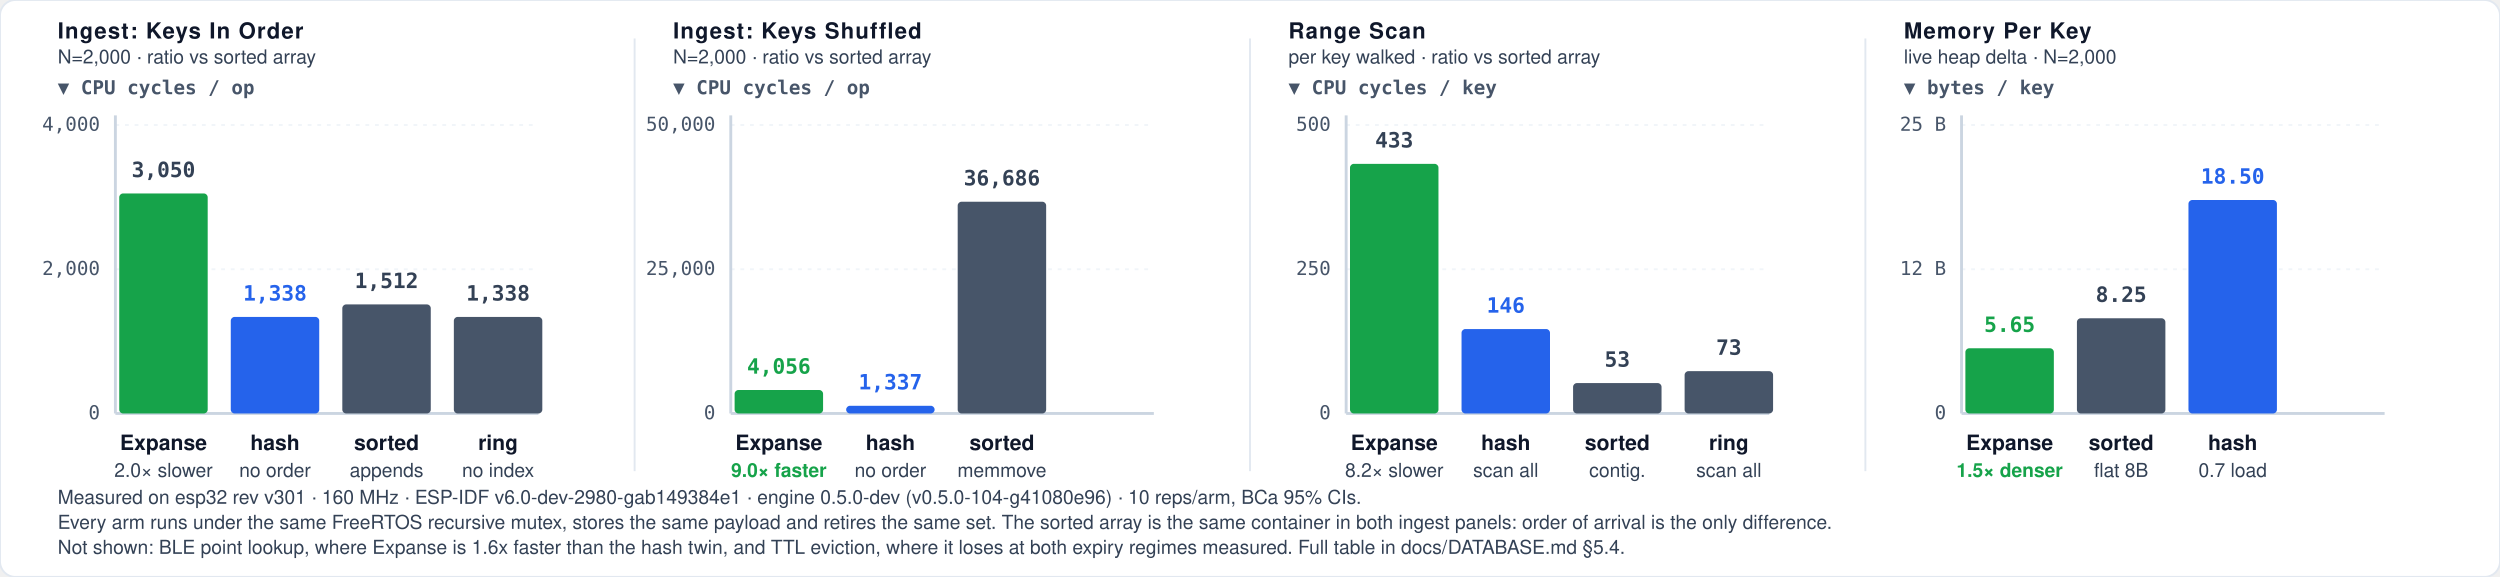
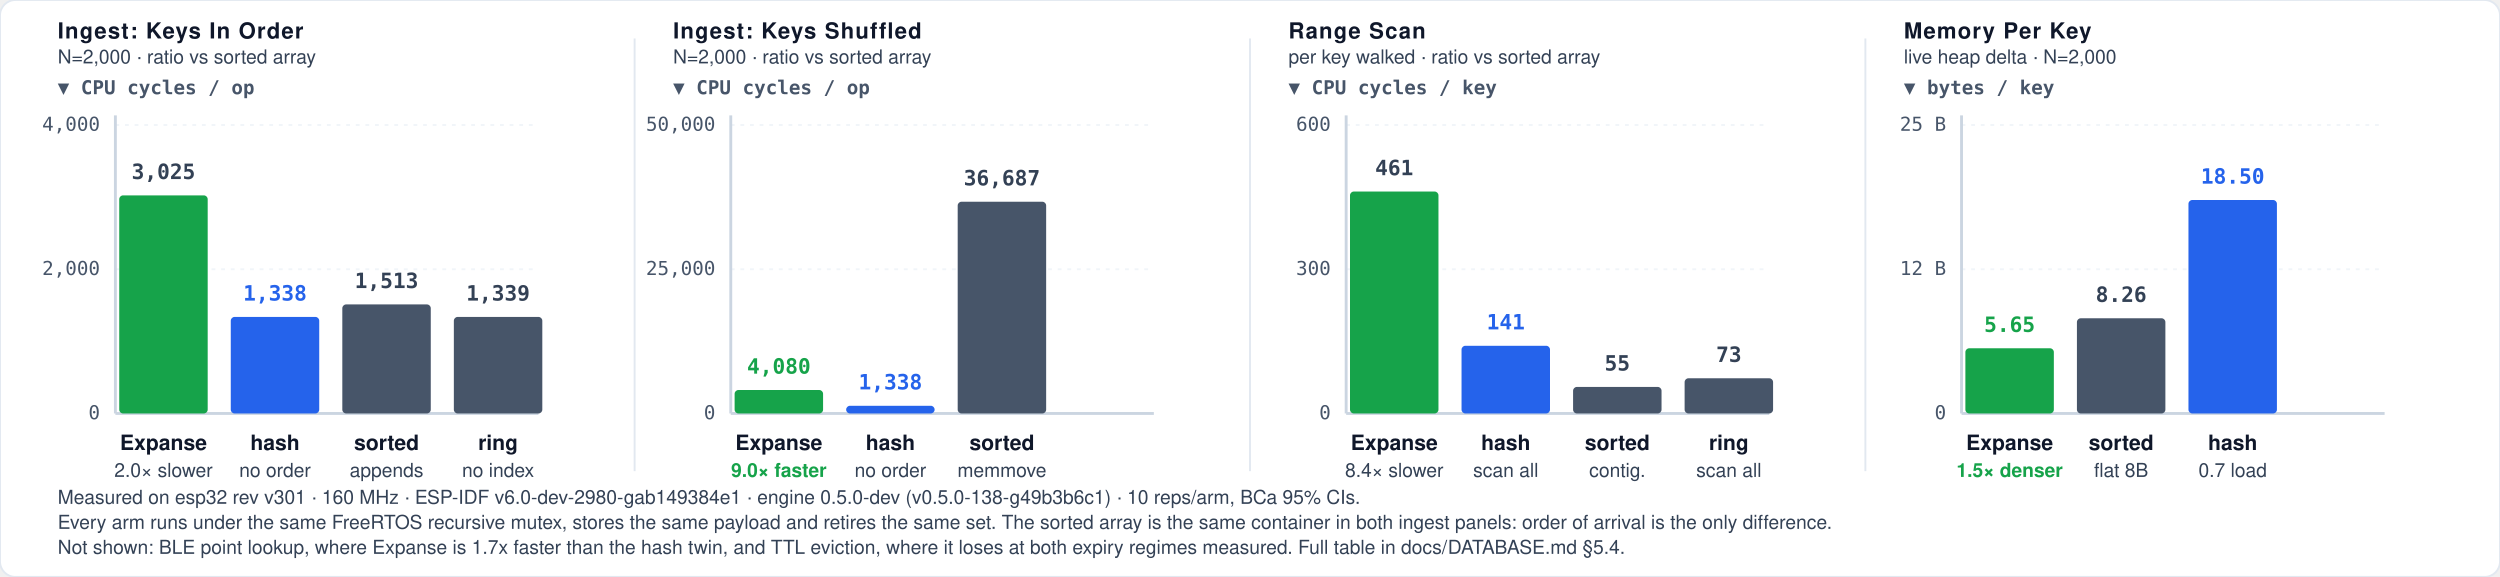
<svg xmlns="http://www.w3.org/2000/svg" viewBox="0 0 1300 300" width="100%" height="100%">
  <defs>
    <style>
      .bg { fill: #ffffff; }
      .border { stroke: #e2e8f0; stroke-width: 1px; fill: none; }
      .grid { stroke: #f1f5f9; stroke-width: 1px; stroke-dasharray: 2,3; }
      .axis { stroke: #cbd5e1; stroke-width: 1.5px; }
      .divider { stroke: #e2e8f0; stroke-width: 1px; }

      .t-chart-title { font-family: -apple-system, BlinkMacSystemFont, "Segoe UI", Helvetica, Arial, sans-serif; font-size: 11.5px; font-weight: 700; letter-spacing: 0.6px; fill: #0f172a; text-transform: uppercase; }
      .t-chart-sub { font-family: -apple-system, BlinkMacSystemFont, "Segoe UI", Helvetica, Arial, sans-serif; font-size: 10px; font-weight: 500; fill: #334155; }
      .t-unit-header { font-family: ui-monospace, SFMono-Regular, Menlo, monospace; font-size: 10px; font-weight: 600; fill: #475569; }
      .t-axis-label { font-family: ui-monospace, SFMono-Regular, Menlo, monospace; font-size: 10px; font-weight: 500; fill: #475569; }
      .t-win { fill: #16a34a; font-weight: 600; }
      .t-bar-label { font-family: -apple-system, BlinkMacSystemFont, "Segoe UI", Helvetica, Arial, sans-serif; font-size: 11px; font-weight: 700; fill: #0f172a; }

      .t-val-accent { font-family: ui-monospace, SFMono-Regular, Menlo, monospace; font-size: 11px; font-weight: 700; fill: #16a34a; text-anchor: middle; }
      .t-val-muted { font-family: ui-monospace, SFMono-Regular, Menlo, monospace; font-size: 11px; font-weight: 600; fill: #334155; text-anchor: middle; }
      .t-val-blue { font-family: ui-monospace, SFMono-Regular, Menlo, monospace; font-size: 11px; font-weight: 600; fill: #2563eb; text-anchor: middle; }

      .b-expanse { fill: #16a34a; }
      .b-hashmap { fill: #2563eb; }
      .b-stdmap { fill: #475569; }

      @media (prefers-color-scheme: dark) {
        :root:not([data-theme="light"]) .bg { fill: #0b1220; }
        :root:not([data-theme="light"]) .border { stroke: #1e293b; }
        :root:not([data-theme="light"]) .grid { stroke: #16233b; }
        :root:not([data-theme="light"]) .axis { stroke: #334155; }
        :root:not([data-theme="light"]) .divider { stroke: #1e293b; }
        :root:not([data-theme="light"]) .t-chart-title { fill: #e2e8f0; }
        :root:not([data-theme="light"]) .t-chart-sub { fill: #94a3b8; }
        :root:not([data-theme="light"]) .t-unit-header, :root:not([data-theme="light"]) .t-axis-label { fill: #64748b; }
        :root:not([data-theme="light"]) .t-bar-label { fill: #e2e8f0; }
        :root:not([data-theme="light"]) .t-val-muted { fill: #94a3b8; }
        :root:not([data-theme="light"]) .t-win { fill: #4ade80; }
        :root:not([data-theme="light"]) .t-val-accent { fill: #4ade80; }
        :root:not([data-theme="light"]) .t-val-blue { fill: #60a5fa; }
        :root:not([data-theme="light"]) .b-expanse { fill: #22c55e; }
        :root:not([data-theme="light"]) .b-hashmap { fill: #3b82f6; }
        :root:not([data-theme="light"]) .b-stdmap { fill: #475569; }
      }
      [data-theme="dark"] .bg, :root[data-theme="dark"] .bg { fill: #0b1220; }
      [data-theme="dark"] .border, :root[data-theme="dark"] .border { stroke: #1e293b; }
      [data-theme="dark"] .grid, :root[data-theme="dark"] .grid { stroke: #16233b; }
      [data-theme="dark"] .axis, :root[data-theme="dark"] .axis { stroke: #334155; }
      [data-theme="dark"] .divider, :root[data-theme="dark"] .divider { stroke: #1e293b; }
      [data-theme="dark"] .t-chart-title, :root[data-theme="dark"] .t-chart-title { fill: #e2e8f0; }
      [data-theme="dark"] .t-chart-sub, :root[data-theme="dark"] .t-chart-sub { fill: #94a3b8; }
      [data-theme="dark"] .t-unit-header, :root[data-theme="dark"] .t-unit-header { fill: #64748b; }
      [data-theme="dark"] .t-axis-label, :root[data-theme="dark"] .t-axis-label { fill: #64748b; }
      [data-theme="dark"] .t-bar-label, :root[data-theme="dark"] .t-bar-label { fill: #e2e8f0; }
      [data-theme="dark"] .t-val-muted, :root[data-theme="dark"] .t-val-muted { fill: #94a3b8; }
      [data-theme="dark"] .t-win, :root[data-theme="dark"] .t-win { fill: #4ade80; }
      [data-theme="dark"] .t-val-accent, :root[data-theme="dark"] .t-val-accent { fill: #4ade80; }
      [data-theme="dark"] .t-val-blue, :root[data-theme="dark"] .t-val-blue { fill: #60a5fa; }
      [data-theme="dark"] .b-expanse, :root[data-theme="dark"] .b-expanse { fill: #22c55e; }
      [data-theme="dark"] .b-hashmap, :root[data-theme="dark"] .b-hashmap { fill: #3b82f6; }
      [data-theme="dark"] .b-stdmap, :root[data-theme="dark"] .b-stdmap { fill: #475569; }
    </style>
  </defs>
  <rect width="100%" height="100%" class="bg" rx="8" />
  <rect width="100%" height="100%" class="border" rx="8" />
  <g transform="translate(30, 20)">
    <text x="0" y="0" class="t-chart-title">Ingest: Keys In Order</text>
    <text x="0" y="13" class="t-chart-sub">N=2,000 · ratio vs sorted array</text>
    <text x="0" y="29" class="t-unit-header">▼ CPU cycles / op</text>
    <line x1="30" y1="45" x2="250" y2="45" class="grid" />
    <text x="22" y="48" class="t-axis-label" text-anchor="end">4,000</text>
    <line x1="30" y1="120" x2="250" y2="120" class="grid" />
    <text x="22" y="123" class="t-axis-label" text-anchor="end">2,000</text>
    <line x1="30" y1="195" x2="250" y2="195" class="axis" />
    <text x="22" y="198" class="t-axis-label" text-anchor="end">0</text>
    <line x1="30" y1="40" x2="30" y2="195" class="axis" />
-     <rect x="32" y="80.6" width="46" height="114.4" class="b-expanse" rx="2" />
-     <text x="55" y="72.1" class="t-val-muted">3,050</text>
+     <rect x="32" y="81.6" width="46" height="113.4" class="b-expanse" rx="2" />
+     <text x="55" y="73.1" class="t-val-muted">3,025</text>
    <text x="55" y="214" class="t-bar-label" text-anchor="middle">Expanse</text>
    <text x="55" y="228" class="t-chart-sub" text-anchor="middle">2.0× slower</text>
    <rect x="90" y="144.8" width="46" height="50.2" class="b-hashmap" rx="2" />
    <text x="113" y="136.3" class="t-val-blue">1,338</text>
    <text x="113" y="214" class="t-bar-label" text-anchor="middle">hash</text>
    <text x="113" y="228" class="t-chart-sub" text-anchor="middle">no order</text>
    <rect x="148" y="138.3" width="46" height="56.7" class="b-stdmap" rx="2" />
-     <text x="171" y="129.8" class="t-val-muted">1,512</text>
+     <text x="171" y="129.8" class="t-val-muted">1,513</text>
    <text x="171" y="214" class="t-bar-label" text-anchor="middle">sorted</text>
    <text x="171" y="228" class="t-chart-sub" text-anchor="middle">appends</text>
    <rect x="206" y="144.8" width="46" height="50.2" class="b-stdmap" rx="2" />
-     <text x="229" y="136.3" class="t-val-muted">1,338</text>
+     <text x="229" y="136.3" class="t-val-muted">1,339</text>
    <text x="229" y="214" class="t-bar-label" text-anchor="middle">ring</text>
    <text x="229" y="228" class="t-chart-sub" text-anchor="middle">no index</text>
  </g>
  <line x1="330" y1="20" x2="330" y2="245" class="divider" />
  <g transform="translate(350, 20)">
    <text x="0" y="0" class="t-chart-title">Ingest: Keys Shuffled</text>
    <text x="0" y="13" class="t-chart-sub">N=2,000 · ratio vs sorted array</text>
    <text x="0" y="29" class="t-unit-header">▼ CPU cycles / op</text>
    <line x1="30" y1="45" x2="250" y2="45" class="grid" />
    <text x="22" y="48" class="t-axis-label" text-anchor="end">50,000</text>
    <line x1="30" y1="120" x2="250" y2="120" class="grid" />
    <text x="22" y="123" class="t-axis-label" text-anchor="end">25,000</text>
    <line x1="30" y1="195" x2="250" y2="195" class="axis" />
    <text x="22" y="198" class="t-axis-label" text-anchor="end">0</text>
    <line x1="30" y1="40" x2="30" y2="195" class="axis" />
    <rect x="32" y="182.8" width="46" height="12.2" class="b-expanse" rx="2" />
-     <text x="55" y="174.3" class="t-val-accent">4,056</text>
+     <text x="55" y="174.3" class="t-val-accent">4,080</text>
    <text x="55" y="214" class="t-bar-label" text-anchor="middle">Expanse</text>
    <text x="55" y="228" class="t-chart-sub t-win" text-anchor="middle">9.0× faster</text>
    <rect x="90" y="191.0" width="46" height="4.0" class="b-hashmap" rx="2" />
-     <text x="113" y="182.5" class="t-val-blue">1,337</text>
+     <text x="113" y="182.5" class="t-val-blue">1,338</text>
    <text x="113" y="214" class="t-bar-label" text-anchor="middle">hash</text>
    <text x="113" y="228" class="t-chart-sub" text-anchor="middle">no order</text>
    <rect x="148" y="84.9" width="46" height="110.1" class="b-stdmap" rx="2" />
-     <text x="171" y="76.4" class="t-val-muted">36,686</text>
+     <text x="171" y="76.4" class="t-val-muted">36,687</text>
    <text x="171" y="214" class="t-bar-label" text-anchor="middle">sorted</text>
    <text x="171" y="228" class="t-chart-sub" text-anchor="middle">memmove</text>
  </g>
  <line x1="650" y1="20" x2="650" y2="245" class="divider" />
  <g transform="translate(670, 20)">
    <text x="0" y="0" class="t-chart-title">Range Scan</text>
    <text x="0" y="13" class="t-chart-sub">per key walked · ratio vs sorted array</text>
    <text x="0" y="29" class="t-unit-header">▼ CPU cycles / key</text>
    <line x1="30" y1="45" x2="250" y2="45" class="grid" />
-     <text x="22" y="48" class="t-axis-label" text-anchor="end">500</text>
+     <text x="22" y="48" class="t-axis-label" text-anchor="end">600</text>
    <line x1="30" y1="120" x2="250" y2="120" class="grid" />
-     <text x="22" y="123" class="t-axis-label" text-anchor="end">250</text>
+     <text x="22" y="123" class="t-axis-label" text-anchor="end">300</text>
    <line x1="30" y1="195" x2="250" y2="195" class="axis" />
    <text x="22" y="198" class="t-axis-label" text-anchor="end">0</text>
    <line x1="30" y1="40" x2="30" y2="195" class="axis" />
-     <rect x="32" y="65.2" width="46" height="129.8" class="b-expanse" rx="2" />
-     <text x="55" y="56.7" class="t-val-muted">433</text>
+     <rect x="32" y="79.6" width="46" height="115.4" class="b-expanse" rx="2" />
+     <text x="55" y="71.1" class="t-val-muted">461</text>
    <text x="55" y="214" class="t-bar-label" text-anchor="middle">Expanse</text>
-     <text x="55" y="228" class="t-chart-sub" text-anchor="middle">8.2× slower</text>
-     <rect x="90" y="151.1" width="46" height="43.9" class="b-hashmap" rx="2" />
-     <text x="113" y="142.6" class="t-val-blue">146</text>
+     <text x="55" y="228" class="t-chart-sub" text-anchor="middle">8.4× slower</text>
+     <rect x="90" y="159.8" width="46" height="35.2" class="b-hashmap" rx="2" />
+     <text x="113" y="151.3" class="t-val-blue">141</text>
    <text x="113" y="214" class="t-bar-label" text-anchor="middle">hash</text>
    <text x="113" y="228" class="t-chart-sub" text-anchor="middle">scan all</text>
-     <rect x="148" y="179.2" width="46" height="15.8" class="b-stdmap" rx="2" />
-     <text x="171" y="170.7" class="t-val-muted">53</text>
+     <rect x="148" y="181.2" width="46" height="13.8" class="b-stdmap" rx="2" />
+     <text x="171" y="172.7" class="t-val-muted">55</text>
    <text x="171" y="214" class="t-bar-label" text-anchor="middle">sorted</text>
    <text x="171" y="228" class="t-chart-sub" text-anchor="middle">contig.</text>
-     <rect x="206" y="173.0" width="46" height="22.0" class="b-stdmap" rx="2" />
-     <text x="229" y="164.5" class="t-val-muted">73</text>
+     <rect x="206" y="176.7" width="46" height="18.3" class="b-stdmap" rx="2" />
+     <text x="229" y="168.2" class="t-val-muted">73</text>
    <text x="229" y="214" class="t-bar-label" text-anchor="middle">ring</text>
    <text x="229" y="228" class="t-chart-sub" text-anchor="middle">scan all</text>
  </g>
  <line x1="970" y1="20" x2="970" y2="245" class="divider" />
  <g transform="translate(990, 20)">
    <text x="0" y="0" class="t-chart-title">Memory Per Key</text>
    <text x="0" y="13" class="t-chart-sub">live heap delta · N=2,000</text>
    <text x="0" y="29" class="t-unit-header">▼ bytes / key</text>
    <line x1="30" y1="45" x2="250" y2="45" class="grid" />
    <text x="22" y="48" class="t-axis-label" text-anchor="end">25 B</text>
    <line x1="30" y1="120" x2="250" y2="120" class="grid" />
    <text x="22" y="123" class="t-axis-label" text-anchor="end">12 B</text>
    <line x1="30" y1="195" x2="250" y2="195" class="axis" />
    <text x="22" y="198" class="t-axis-label" text-anchor="end">0</text>
    <line x1="30" y1="40" x2="30" y2="195" class="axis" />
    <rect x="32" y="161.1" width="46" height="33.9" class="b-expanse" rx="2" />
    <text x="55" y="152.6" class="t-val-accent">5.65</text>
    <text x="55" y="214" class="t-bar-label" text-anchor="middle">Expanse</text>
    <text x="55" y="228" class="t-chart-sub t-win" text-anchor="middle">1.5× denser</text>
    <rect x="90" y="145.5" width="46" height="49.5" class="b-stdmap" rx="2" />
-     <text x="113" y="137.0" class="t-val-muted">8.25</text>
+     <text x="113" y="137.0" class="t-val-muted">8.26</text>
    <text x="113" y="214" class="t-bar-label" text-anchor="middle">sorted</text>
    <text x="113" y="228" class="t-chart-sub" text-anchor="middle">flat 8B</text>
    <rect x="148" y="84.0" width="46" height="111.0" class="b-hashmap" rx="2" />
    <text x="171" y="75.5" class="t-val-blue">18.50</text>
    <text x="171" y="214" class="t-bar-label" text-anchor="middle">hash</text>
    <text x="171" y="228" class="t-chart-sub" text-anchor="middle">0.7 load</text>
  </g>
-   <text x="30" y="262" class="t-chart-sub">Measured on esp32 rev v301 · 160 MHz · ESP-IDF v6.0-dev-2980-gab149384e1 · engine 0.5.0-dev (v0.5.0-104-g41080e96) · 10 reps/arm, BCa 95% CIs.</text>
+   <text x="30" y="262" class="t-chart-sub">Measured on esp32 rev v301 · 160 MHz · ESP-IDF v6.0-dev-2980-gab149384e1 · engine 0.5.0-dev (v0.5.0-138-g49b3b6c1) · 10 reps/arm, BCa 95% CIs.</text>
  <text x="30" y="275" class="t-chart-sub">Every arm runs under the same FreeRTOS recursive mutex, stores the same payload and retires the same set. The sorted array is the same container in both ingest panels: order of arrival is the only difference.</text>
-   <text x="30" y="288" class="t-chart-sub">Not shown: BLE point lookup, where Expanse is 1.6x faster than the hash twin, and TTL eviction, where it loses at both expiry regimes measured. Full table in docs/DATABASE.md §5.4.</text>
+   <text x="30" y="288" class="t-chart-sub">Not shown: BLE point lookup, where Expanse is 1.7x faster than the hash twin, and TTL eviction, where it loses at both expiry regimes measured. Full table in docs/DATABASE.md §5.4.</text>
</svg>
